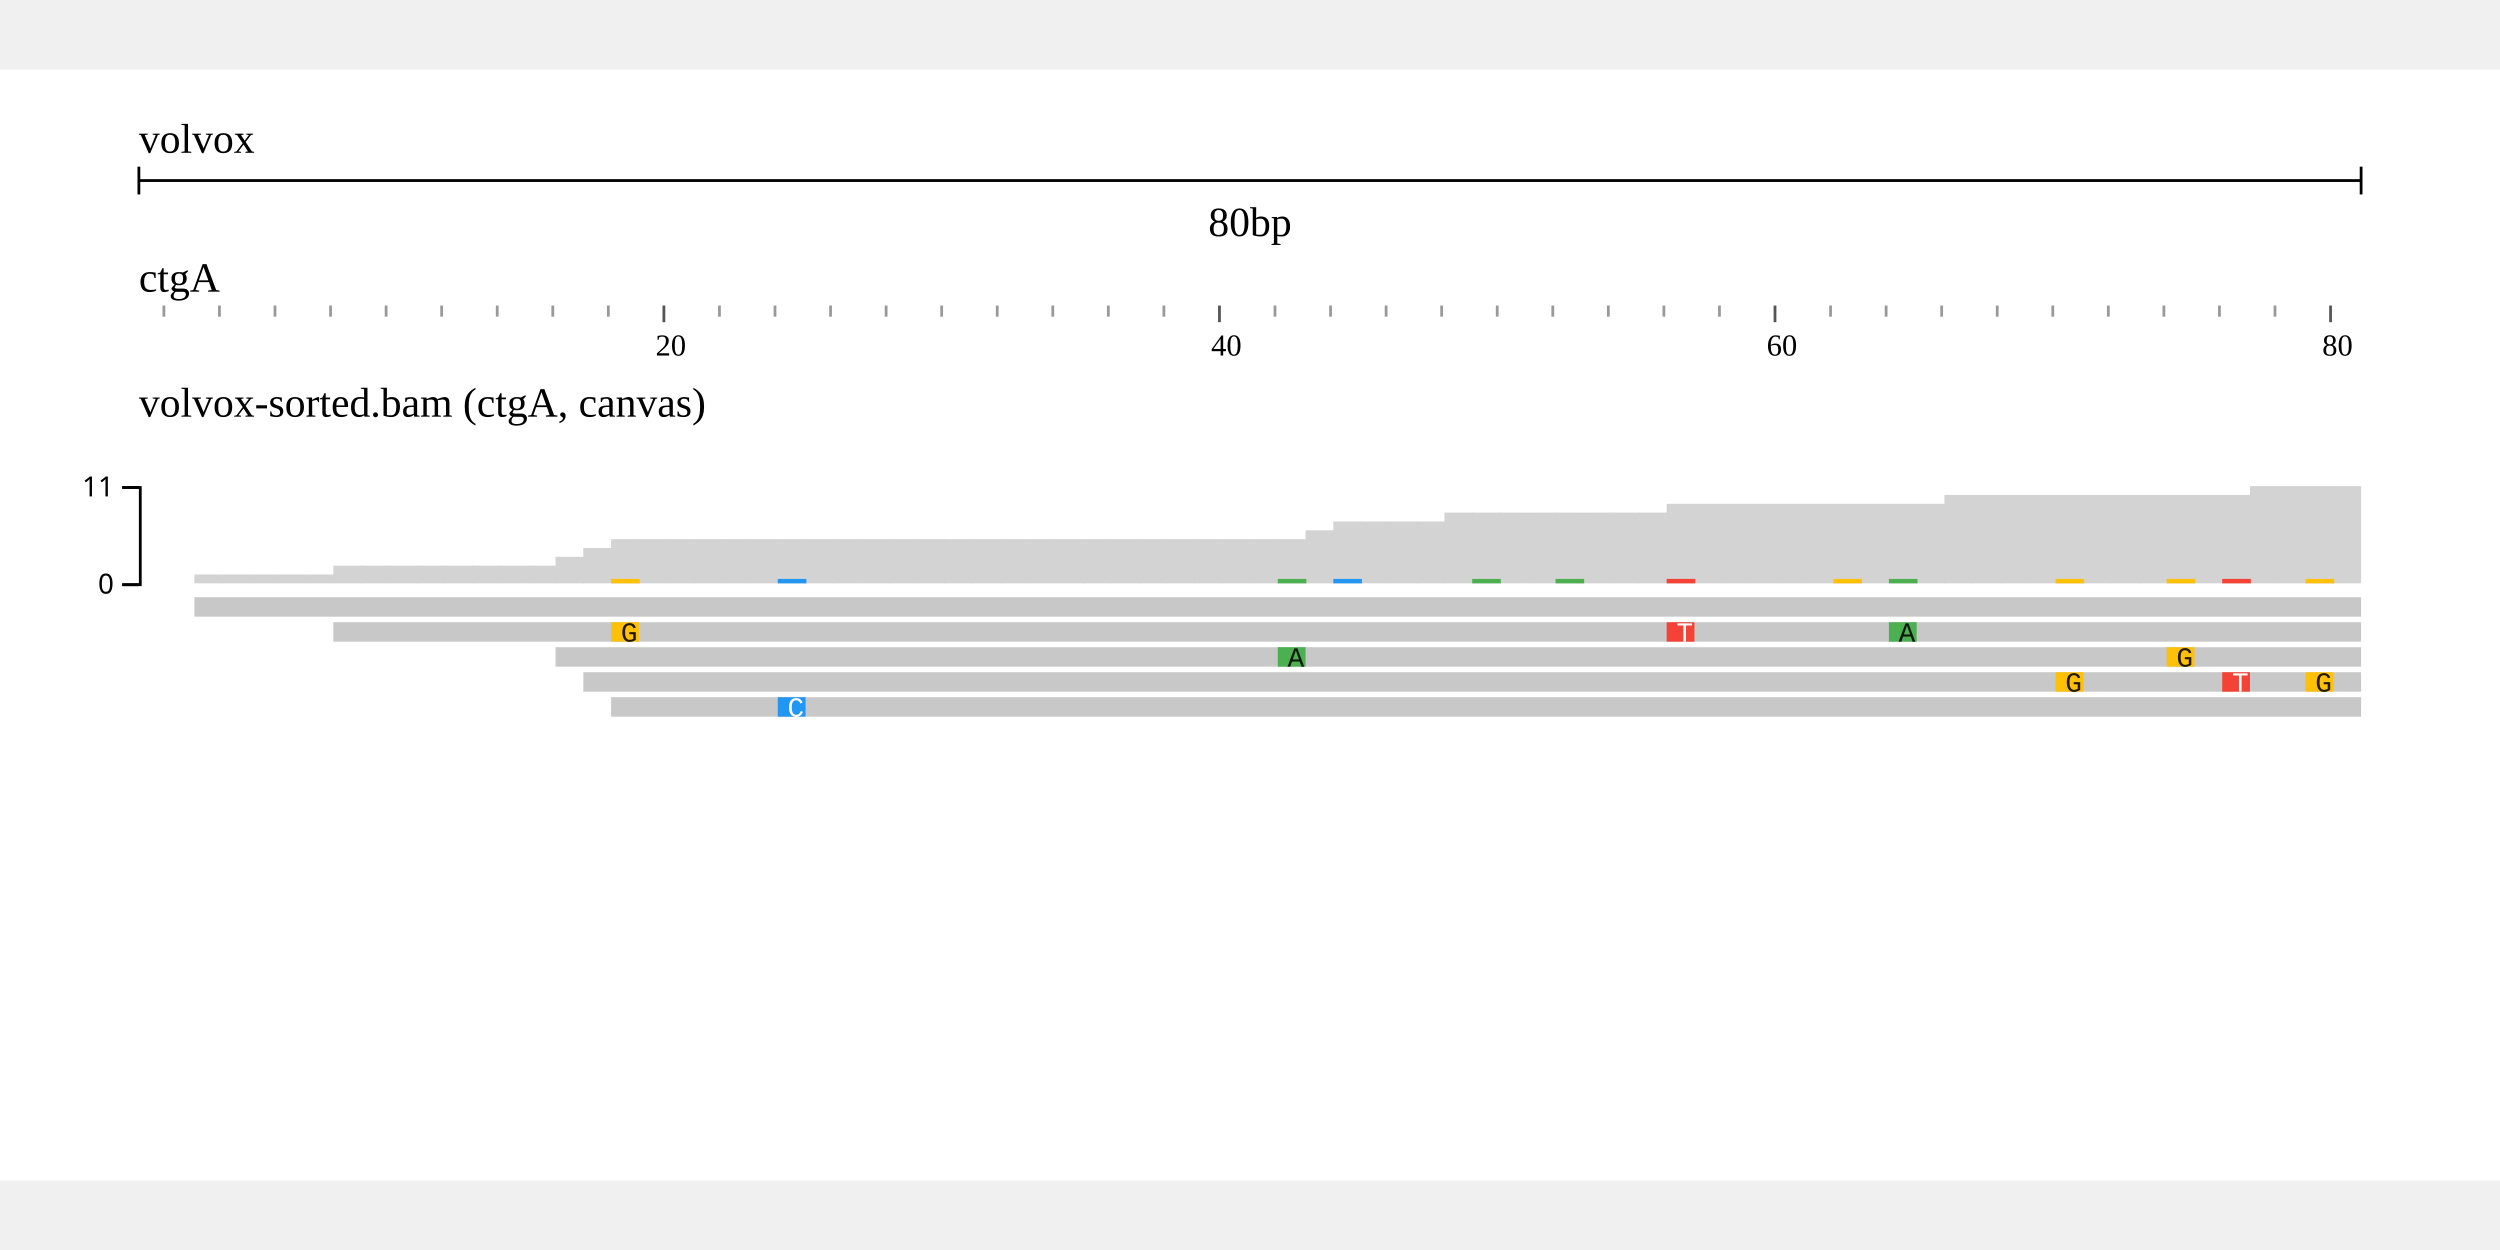
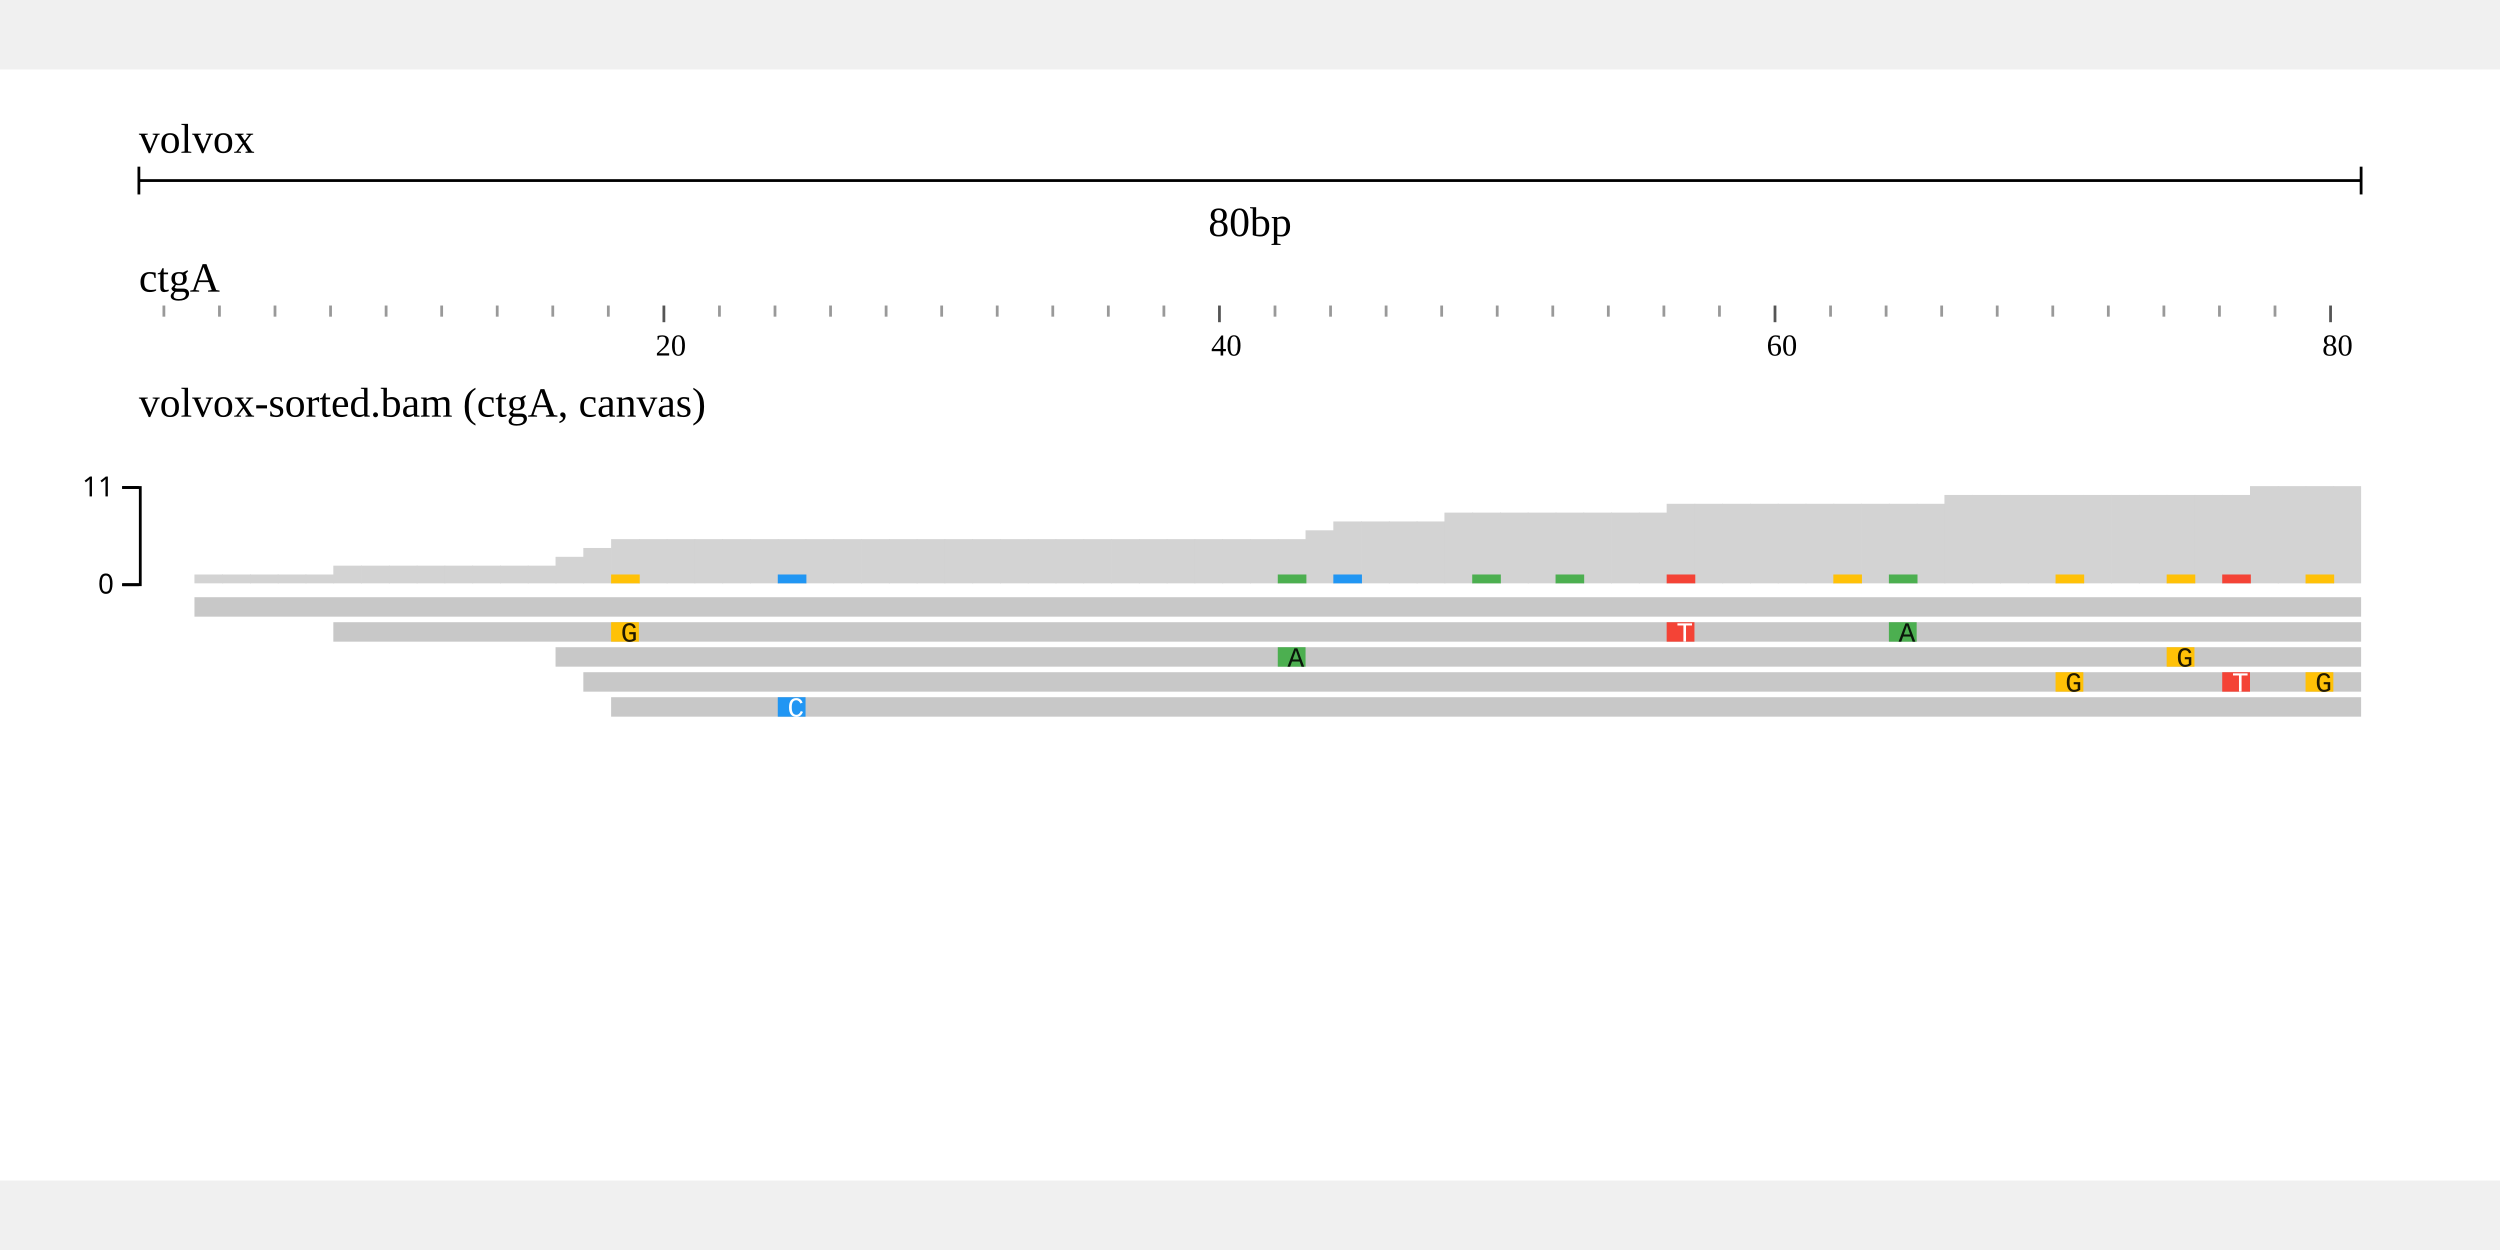
<svg xmlns="http://www.w3.org/2000/svg" width="800" height="400" viewBox="0,0,900,400">
  <rect width="900" height="400" fill="white" />
  <g stroke="none" transform="translate(50 15)">
    <g id="header">
      <text x="0" y="15" font-size="15">volvox</text>
      <g transform="translate(0 15)">
        <line x1="0" x2="800" y1="10" y2="10" stroke="black" />
        <line x1="0" x2="0" y1="5" y2="15" stroke="black" />
        <line x1="800" x2="800" y1="5" y2="15" stroke="black" />
        <text x="400" y="30" text-anchor="middle" font-size="15">80bp</text>
      </g>
      <g transform="translate(0 50)">
        <defs>
          <clipPath id="clip-ruler">
            <rect x="0" y="0" width="800" height="20" />
          </clipPath>
        </defs>
        <g transform="translate(0 0)">
          <text x="0" y="15" font-size="15">ctgA</text>
          <g transform="translate(0 20)" clip-path="url(#clip-ruler)">
            <line x1="-11" x2="-11" y1="0" y2="6" stroke-width="1" stroke="#555" class="makeStyles-majorTick-2" data-bp="-1" />
            <line x1="9" x2="9" y1="0" y2="4" stroke-width="1" stroke="#999" class="makeStyles-minorTick-3" data-bp="1" />
            <line x1="29" x2="29" y1="0" y2="4" stroke-width="1" stroke="#999" class="makeStyles-minorTick-3" data-bp="3" />
            <line x1="49" x2="49" y1="0" y2="4" stroke-width="1" stroke="#999" class="makeStyles-minorTick-3" data-bp="5" />
            <line x1="69" x2="69" y1="0" y2="4" stroke-width="1" stroke="#999" class="makeStyles-minorTick-3" data-bp="7" />
            <line x1="89" x2="89" y1="0" y2="4" stroke-width="1" stroke="#999" class="makeStyles-minorTick-3" data-bp="9" />
            <line x1="109" x2="109" y1="0" y2="4" stroke-width="1" stroke="#999" class="makeStyles-minorTick-3" data-bp="11" />
            <line x1="129" x2="129" y1="0" y2="4" stroke-width="1" stroke="#999" class="makeStyles-minorTick-3" data-bp="13" />
            <line x1="149" x2="149" y1="0" y2="4" stroke-width="1" stroke="#999" class="makeStyles-minorTick-3" data-bp="15" />
            <line x1="169" x2="169" y1="0" y2="4" stroke-width="1" stroke="#999" class="makeStyles-minorTick-3" data-bp="17" />
            <line x1="189" x2="189" y1="0" y2="6" stroke-width="1" stroke="#555" class="makeStyles-majorTick-2" data-bp="19" />
            <line x1="209" x2="209" y1="0" y2="4" stroke-width="1" stroke="#999" class="makeStyles-minorTick-3" data-bp="21" />
            <line x1="229" x2="229" y1="0" y2="4" stroke-width="1" stroke="#999" class="makeStyles-minorTick-3" data-bp="23" />
            <line x1="249" x2="249" y1="0" y2="4" stroke-width="1" stroke="#999" class="makeStyles-minorTick-3" data-bp="25" />
            <line x1="269" x2="269" y1="0" y2="4" stroke-width="1" stroke="#999" class="makeStyles-minorTick-3" data-bp="27" />
            <line x1="289" x2="289" y1="0" y2="4" stroke-width="1" stroke="#999" class="makeStyles-minorTick-3" data-bp="29" />
            <line x1="309" x2="309" y1="0" y2="4" stroke-width="1" stroke="#999" class="makeStyles-minorTick-3" data-bp="31" />
            <line x1="329" x2="329" y1="0" y2="4" stroke-width="1" stroke="#999" class="makeStyles-minorTick-3" data-bp="33" />
            <line x1="349" x2="349" y1="0" y2="4" stroke-width="1" stroke="#999" class="makeStyles-minorTick-3" data-bp="35" />
            <line x1="369" x2="369" y1="0" y2="4" stroke-width="1" stroke="#999" class="makeStyles-minorTick-3" data-bp="37" />
            <line x1="389" x2="389" y1="0" y2="6" stroke-width="1" stroke="#555" class="makeStyles-majorTick-2" data-bp="39" />
            <line x1="409" x2="409" y1="0" y2="4" stroke-width="1" stroke="#999" class="makeStyles-minorTick-3" data-bp="41" />
            <line x1="429" x2="429" y1="0" y2="4" stroke-width="1" stroke="#999" class="makeStyles-minorTick-3" data-bp="43" />
            <line x1="449" x2="449" y1="0" y2="4" stroke-width="1" stroke="#999" class="makeStyles-minorTick-3" data-bp="45" />
            <line x1="469" x2="469" y1="0" y2="4" stroke-width="1" stroke="#999" class="makeStyles-minorTick-3" data-bp="47" />
            <line x1="489" x2="489" y1="0" y2="4" stroke-width="1" stroke="#999" class="makeStyles-minorTick-3" data-bp="49" />
            <line x1="509" x2="509" y1="0" y2="4" stroke-width="1" stroke="#999" class="makeStyles-minorTick-3" data-bp="51" />
            <line x1="529" x2="529" y1="0" y2="4" stroke-width="1" stroke="#999" class="makeStyles-minorTick-3" data-bp="53" />
            <line x1="549" x2="549" y1="0" y2="4" stroke-width="1" stroke="#999" class="makeStyles-minorTick-3" data-bp="55" />
            <line x1="569" x2="569" y1="0" y2="4" stroke-width="1" stroke="#999" class="makeStyles-minorTick-3" data-bp="57" />
            <line x1="589" x2="589" y1="0" y2="6" stroke-width="1" stroke="#555" class="makeStyles-majorTick-2" data-bp="59" />
            <line x1="609" x2="609" y1="0" y2="4" stroke-width="1" stroke="#999" class="makeStyles-minorTick-3" data-bp="61" />
            <line x1="629" x2="629" y1="0" y2="4" stroke-width="1" stroke="#999" class="makeStyles-minorTick-3" data-bp="63" />
            <line x1="649" x2="649" y1="0" y2="4" stroke-width="1" stroke="#999" class="makeStyles-minorTick-3" data-bp="65" />
            <line x1="669" x2="669" y1="0" y2="4" stroke-width="1" stroke="#999" class="makeStyles-minorTick-3" data-bp="67" />
            <line x1="689" x2="689" y1="0" y2="4" stroke-width="1" stroke="#999" class="makeStyles-minorTick-3" data-bp="69" />
            <line x1="709" x2="709" y1="0" y2="4" stroke-width="1" stroke="#999" class="makeStyles-minorTick-3" data-bp="71" />
            <line x1="729" x2="729" y1="0" y2="4" stroke-width="1" stroke="#999" class="makeStyles-minorTick-3" data-bp="73" />
            <line x1="749" x2="749" y1="0" y2="4" stroke-width="1" stroke="#999" class="makeStyles-minorTick-3" data-bp="75" />
            <line x1="769" x2="769" y1="0" y2="4" stroke-width="1" stroke="#999" class="makeStyles-minorTick-3" data-bp="77" />
            <line x1="789" x2="789" y1="0" y2="6" stroke-width="1" stroke="#555" class="makeStyles-majorTick-2" data-bp="79" />
            <line x1="809" x2="809" y1="0" y2="4" stroke-width="1" stroke="#999" class="makeStyles-minorTick-3" data-bp="81" />
            <text x="-14" y="18" style="font-size:11px" class="makeStyles-majorTickLabel-1">0</text>
            <text x="186" y="18" style="font-size:11px" class="makeStyles-majorTickLabel-1">20</text>
            <text x="386" y="18" style="font-size:11px" class="makeStyles-majorTickLabel-1">40</text>
            <text x="586" y="18" style="font-size:11px" class="makeStyles-majorTickLabel-1">60</text>
            <text x="786" y="18" style="font-size:11px" class="makeStyles-majorTickLabel-1">80</text>
          </g>
        </g>
      </g>
    </g>
    <g transform="translate(0 110)">
      <text font-size="15" x="0">volvox-sorted.bam (ctgA, canvas)</text>
      <g transform="translate(0 20)">
        <g>
          <g id="snpcov">
            <defs>
              <clipPath id="clip-jest-0">
                <rect x="0" y="0" width="800" height="45" />
              </clipPath>
            </defs>
            <g transform="translate(0 0)">
              <g clip-path="url(#clip-jest-0)">
                <rect fill="#D3D3D3" x="20.000" y="36.818" width="10.300" height="3.182" />
                <rect fill="#D3D3D3" x="30.000" y="36.818" width="10.300" height="3.182" />
                <rect fill="#D3D3D3" x="40.000" y="36.818" width="10.300" height="3.182" />
                <rect fill="#D3D3D3" x="50.000" y="36.818" width="10.300" height="3.182" />
                <rect fill="#D3D3D3" x="60.000" y="36.818" width="10.300" height="3.182" />
                <rect fill="#D3D3D3" x="70.000" y="33.636" width="10.300" height="6.364" />
                <rect fill="#D3D3D3" x="80.000" y="33.636" width="10.300" height="6.364" />
                <rect fill="#D3D3D3" x="90.000" y="33.636" width="10.300" height="6.364" />
                <rect fill="#D3D3D3" x="100.000" y="33.636" width="10.300" height="6.364" />
                <rect fill="#D3D3D3" x="110.000" y="33.636" width="10.300" height="6.364" />
                <rect fill="#D3D3D3" x="120.000" y="33.636" width="10.300" height="6.364" />
                <rect fill="#D3D3D3" x="130.000" y="33.636" width="10.300" height="6.364" />
                <rect fill="#D3D3D3" x="140.000" y="33.636" width="10.300" height="6.364" />
                <rect fill="#D3D3D3" x="150.000" y="30.455" width="10.300" height="9.545" />
                <rect fill="#D3D3D3" x="160.000" y="27.273" width="10.300" height="12.727" />
                <rect fill="#D3D3D3" x="170.000" y="24.091" width="10.300" height="15.909" />
                <rect fill="#D3D3D3" x="180.000" y="24.091" width="10.300" height="15.909" />
                <rect fill="#D3D3D3" x="190.000" y="24.091" width="10.300" height="15.909" />
                <rect fill="#D3D3D3" x="200.000" y="24.091" width="10.300" height="15.909" />
                <rect fill="#D3D3D3" x="210.000" y="24.091" width="10.300" height="15.909" />
                <rect fill="#D3D3D3" x="220.000" y="24.091" width="10.300" height="15.909" />
                <rect fill="#D3D3D3" x="230.000" y="24.091" width="10.300" height="15.909" />
                <rect fill="#D3D3D3" x="240.000" y="24.091" width="10.300" height="15.909" />
                <rect fill="#D3D3D3" x="250.000" y="24.091" width="10.300" height="15.909" />
                <rect fill="#D3D3D3" x="260.000" y="24.091" width="10.300" height="15.909" />
                <rect fill="#D3D3D3" x="270.000" y="24.091" width="10.300" height="15.909" />
                <rect fill="#D3D3D3" x="280.000" y="24.091" width="10.300" height="15.909" />
                <rect fill="#D3D3D3" x="290.000" y="24.091" width="10.300" height="15.909" />
                <rect fill="#D3D3D3" x="300.000" y="24.091" width="10.300" height="15.909" />
                <rect fill="#D3D3D3" x="310.000" y="24.091" width="10.300" height="15.909" />
                <rect fill="#D3D3D3" x="320.000" y="24.091" width="10.300" height="15.909" />
                <rect fill="#D3D3D3" x="330.000" y="24.091" width="10.300" height="15.909" />
                <rect fill="#D3D3D3" x="340.000" y="24.091" width="10.300" height="15.909" />
                <rect fill="#D3D3D3" x="350.000" y="24.091" width="10.300" height="15.909" />
                <rect fill="#D3D3D3" x="360.000" y="24.091" width="10.300" height="15.909" />
                <rect fill="#D3D3D3" x="370.000" y="24.091" width="10.300" height="15.909" />
                <rect fill="#D3D3D3" x="380.000" y="24.091" width="10.300" height="15.909" />
                <rect fill="#D3D3D3" x="390.000" y="24.091" width="10.300" height="15.909" />
                <rect fill="#D3D3D3" x="400.000" y="24.091" width="10.300" height="15.909" />
                <rect fill="#D3D3D3" x="410.000" y="24.091" width="10.300" height="15.909" />
                <rect fill="#D3D3D3" x="420.000" y="20.909" width="10.300" height="19.091" />
                <rect fill="#D3D3D3" x="430.000" y="17.727" width="10.300" height="22.273" />
                <rect fill="#D3D3D3" x="440.000" y="17.727" width="10.300" height="22.273" />
                <rect fill="#D3D3D3" x="450.000" y="17.727" width="10.300" height="22.273" />
                <rect fill="#D3D3D3" x="460.000" y="17.727" width="10.300" height="22.273" />
                <rect fill="#D3D3D3" x="470.000" y="14.545" width="10.300" height="25.455" />
                <rect fill="#D3D3D3" x="480.000" y="14.545" width="10.300" height="25.455" />
                <rect fill="#D3D3D3" x="490.000" y="14.545" width="10.300" height="25.455" />
                <rect fill="#D3D3D3" x="500.000" y="14.545" width="10.300" height="25.455" />
                <rect fill="#D3D3D3" x="510.000" y="14.545" width="10.300" height="25.455" />
                <rect fill="#D3D3D3" x="520.000" y="14.545" width="10.300" height="25.455" />
                <rect fill="#D3D3D3" x="530.000" y="14.545" width="10.300" height="25.455" />
                <rect fill="#D3D3D3" x="540.000" y="14.545" width="10.300" height="25.455" />
                <rect fill="#D3D3D3" x="550.000" y="11.364" width="10.300" height="28.636" />
                <rect fill="#D3D3D3" x="560.000" y="11.364" width="10.300" height="28.636" />
                <rect fill="#D3D3D3" x="570.000" y="11.364" width="10.300" height="28.636" />
                <rect fill="#D3D3D3" x="580.000" y="11.364" width="10.300" height="28.636" />
                <rect fill="#D3D3D3" x="590.000" y="11.364" width="10.300" height="28.636" />
                <rect fill="#D3D3D3" x="600.000" y="11.364" width="10.300" height="28.636" />
                <rect fill="#D3D3D3" x="610.000" y="11.364" width="10.300" height="28.636" />
                <rect fill="#D3D3D3" x="620.000" y="11.364" width="10.300" height="28.636" />
                <rect fill="#D3D3D3" x="630.000" y="11.364" width="10.300" height="28.636" />
                <rect fill="#D3D3D3" x="640.000" y="11.364" width="10.300" height="28.636" />
                <rect fill="#D3D3D3" x="650.000" y="8.182" width="10.300" height="31.818" />
                <rect fill="#D3D3D3" x="660.000" y="8.182" width="10.300" height="31.818" />
                <rect fill="#D3D3D3" x="670.000" y="8.182" width="10.300" height="31.818" />
                <rect fill="#D3D3D3" x="680.000" y="8.182" width="10.300" height="31.818" />
                <rect fill="#D3D3D3" x="690.000" y="8.182" width="10.300" height="31.818" />
                <rect fill="#D3D3D3" x="700.000" y="8.182" width="10.300" height="31.818" />
                <rect fill="#D3D3D3" x="710.000" y="8.182" width="10.300" height="31.818" />
                <rect fill="#D3D3D3" x="720.000" y="8.182" width="10.300" height="31.818" />
                <rect fill="#D3D3D3" x="730.000" y="8.182" width="10.300" height="31.818" />
                <rect fill="#D3D3D3" x="740.000" y="8.182" width="10.300" height="31.818" />
                <rect fill="#D3D3D3" x="750.000" y="8.182" width="10.300" height="31.818" />
                <rect fill="#D3D3D3" x="760.000" y="5.000" width="10.300" height="35.000" />
                <rect fill="#D3D3D3" x="770.000" y="5.000" width="10.300" height="35.000" />
                <rect fill="#D3D3D3" x="780.000" y="5.000" width="10.300" height="35.000" />
                <rect fill="#D3D3D3" x="790.000" y="5.000" width="10.300" height="35.000" />
                <rect fill="#D3D3D3" x="800.000" y="5.000" width="10.300" height="35.000" />
-                 <rect fill="#FFC107" x="170.000" y="38.409" width="10.300" height="1.591" />
-                 <rect fill="#2196F3" x="230.000" y="38.409" width="10.300" height="1.591" />
-                 <rect fill="#4CAF50" x="410.000" y="38.409" width="10.300" height="1.591" />
-                 <rect fill="#2196F3" x="430.000" y="38.409" width="10.300" height="1.591" />
-                 <rect fill="#4CAF50" x="480.000" y="38.409" width="10.300" height="1.591" />
-                 <rect fill="#4CAF50" x="510.000" y="38.409" width="10.300" height="1.591" />
-                 <rect fill="#F44336" x="550.000" y="38.409" width="10.300" height="1.591" />
-                 <rect fill="#FFC107" x="610.000" y="38.409" width="10.300" height="1.591" />
-                 <rect fill="#4CAF50" x="630.000" y="38.409" width="10.300" height="1.591" />
-                 <rect fill="#FFC107" x="690.000" y="38.409" width="10.300" height="1.591" />
-                 <rect fill="#FFC107" x="730.000" y="38.409" width="10.300" height="1.591" />
-                 <rect fill="#F44336" x="750.000" y="38.409" width="10.300" height="1.591" />
-                 <rect fill="#FFC107" x="780.000" y="38.409" width="10.300" height="1.591" />
+                 <rect fill="#FFC107" x="170.000" y="36.818" width="10.300" height="3.182" />
+                 <rect fill="#2196F3" x="230.000" y="36.818" width="10.300" height="3.182" />
+                 <rect fill="#4CAF50" x="410.000" y="36.818" width="10.300" height="3.182" />
+                 <rect fill="#2196F3" x="430.000" y="36.818" width="10.300" height="3.182" />
+                 <rect fill="#4CAF50" x="480.000" y="36.818" width="10.300" height="3.182" />
+                 <rect fill="#4CAF50" x="510.000" y="36.818" width="10.300" height="3.182" />
+                 <rect fill="#F44336" x="550.000" y="36.818" width="10.300" height="3.182" />
+                 <rect fill="#FFC107" x="610.000" y="36.818" width="10.300" height="3.182" />
+                 <rect fill="#4CAF50" x="630.000" y="36.818" width="10.300" height="3.182" />
+                 <rect fill="#FFC107" x="690.000" y="36.818" width="10.300" height="3.182" />
+                 <rect fill="#FFC107" x="730.000" y="36.818" width="10.300" height="3.182" />
+                 <rect fill="#F44336" x="750.000" y="36.818" width="10.300" height="3.182" />
+                 <rect fill="#FFC107" x="780.000" y="36.818" width="10.300" height="3.182" />
              </g>
            </g>
          </g>
          <g transform="translate(0)">
            <g fill="none" font-size="10" font-family="sans-serif" text-anchor="end" stroke-width="1">
              <path stroke="black" d="M-6,40.5H0.5V5.5H-6" />
              <g opacity="1" transform="translate(0,40)">
                <line stroke="black" x2="-6" y1="0.5" y2="0.5" />
                <text style="stroke:white;stroke-width:2" fill="black" dy="0.32em" x="-9" y="0.5">0</text>
                <text fill="black" dy="0.32em" x="-9" y="0.5">0</text>
              </g>
              <g opacity="1" transform="translate(0,5)">
                <line stroke="black" x2="-6" y1="0.5" y2="0.5" />
                <text style="stroke:white;stroke-width:2" fill="black" dy="0.32em" x="-9" y="0.5">11</text>
                <text fill="black" dy="0.32em" x="-9" y="0.5">11</text>
              </g>
            </g>
          </g>
        </g>
        <g transform="translate(0 45)">
          <defs>
            <clipPath id="clip-jest-0">
              <rect x="0" y="0" width="800" height="205" />
            </clipPath>
          </defs>
          <g transform="translate(0 0)">
            <g clip-path="url(#clip-jest-0)">
              <path fill="#C8C8C8" d="M 20 0 L 20 7 L 1020 7 L 1025 3.5 L 1020 0" />
              <path fill="#C8C8C8" d="M 70 9 L 70 16 L 1070 16 L 1075 12.5 L 1070 9" />
              <rect fill="#FFC107" x="170.000" y="9.000" width="10.000" height="7.000" />
              <text fill="#000000" fill-opacity="0.87" x="173.500" y="16.000" font-style="normal" font-family="Courier New,monospace" font-size="10px">G</text>
              <rect fill="#F44336" x="550.000" y="9.000" width="10.000" height="7.000" />
              <text fill="#FFFFFF" x="553.500" y="16.000" font-style="normal" font-family="Courier New,monospace" font-size="10px">T</text>
              <rect fill="#4CAF50" x="630.000" y="9.000" width="10.000" height="7.000" />
              <text fill="#000000" fill-opacity="0.87" x="633.500" y="16.000" font-style="normal" font-family="Courier New,monospace" font-size="10px">A</text>
              <text fill="#FFFFFF" x="833.500" y="16.000" font-style="normal" font-family="Courier New,monospace" font-size="10px">C</text>
              <path fill="#C8C8C8" d="M 150 18 L 150 25 L 1150 25 L 1155 21.5 L 1150 18" />
              <rect fill="#4CAF50" x="410.000" y="18.000" width="10.000" height="7.000" />
              <text fill="#000000" fill-opacity="0.87" x="413.500" y="25.000" font-style="normal" font-family="Courier New,monospace" font-size="10px">A</text>
              <rect fill="#FFC107" x="730.000" y="18.000" width="10.000" height="7.000" />
              <text fill="#000000" fill-opacity="0.87" x="733.500" y="25.000" font-style="normal" font-family="Courier New,monospace" font-size="10px">G</text>
              <text fill="#000000" fill-opacity="0.87" x="1033.500" y="25.000" font-style="normal" font-family="Courier New,monospace" font-size="10px">A</text>
              <path fill="#C8C8C8" d="M 160 27 L 160 34 L 1160 34 L 1165 30.5 L 1160 27" />
              <rect fill="#FFC107" x="690.000" y="27.000" width="10.000" height="7.000" />
              <text fill="#000000" fill-opacity="0.87" x="693.500" y="34.000" font-style="normal" font-family="Courier New,monospace" font-size="10px">G</text>
              <rect fill="#F44336" x="750.000" y="27.000" width="10.000" height="7.000" />
              <text fill="#FFFFFF" x="753.500" y="34.000" font-style="normal" font-family="Courier New,monospace" font-size="10px">T</text>
              <rect fill="#FFC107" x="780.000" y="27.000" width="10.000" height="7.000" />
              <text fill="#000000" fill-opacity="0.87" x="783.500" y="34.000" font-style="normal" font-family="Courier New,monospace" font-size="10px">G</text>
              <text fill="#000000" fill-opacity="0.87" x="853.500" y="34.000" font-style="normal" font-family="Courier New,monospace" font-size="10px">A</text>
              <path fill="#C8C8C8" d="M 170 36 L 170 43 L 1170 43 L 1175 39.5 L 1170 36" />
              <rect fill="#2196F3" x="230.000" y="36.000" width="10.000" height="7.000" />
              <text fill="#FFFFFF" x="233.500" y="43.000" font-style="normal" font-family="Courier New,monospace" font-size="10px">C</text>
              <text fill="#000000" fill-opacity="0.87" x="863.500" y="43.000" font-style="normal" font-family="Courier New,monospace" font-size="10px">G</text>
              <text fill="#FFFFFF" x="1113.500" y="43.000" font-style="normal" font-family="Courier New,monospace" font-size="10px">C</text>
              <path fill="#C8C8C8" d="M 420 45 L 420 52 L 1420 52 L 1425 48.5 L 1420 45" />
              <text fill="#FFFFFF" x="1043.500" y="52.000" font-style="normal" font-family="Courier New,monospace" font-size="10px">T</text>
              <path fill="#C8C8C8" d="M 430 54 L 430 61 L 1430 61 L 1435 57.5 L 1430 54" />
              <rect fill="#2196F3" x="430.000" y="54.000" width="10.000" height="7.000" />
              <text fill="#FFFFFF" x="433.500" y="61.000" font-style="normal" font-family="Courier New,monospace" font-size="10px">C</text>
              <text fill="#000000" fill-opacity="0.87" x="1343.500" y="61.000" font-style="normal" font-family="Courier New,monospace" font-size="10px">A</text>
              <path fill="#C8C8C8" d="M 470 63 L 470 70 L 1470 70 L 1475 66.5 L 1470 63" />
              <rect fill="#4CAF50" x="480.000" y="63.000" width="10.000" height="7.000" />
              <text fill="#000000" fill-opacity="0.87" x="483.500" y="70.000" font-style="normal" font-family="Courier New,monospace" font-size="10px">A</text>
              <rect fill="#4CAF50" x="510.000" y="63.000" width="10.000" height="7.000" />
              <text fill="#000000" fill-opacity="0.87" x="513.500" y="70.000" font-style="normal" font-family="Courier New,monospace" font-size="10px">A</text>
              <path fill="#C8C8C8" d="M 550 72 L 550 79 L 1550 79 L 1555 75.5 L 1550 72" />
              <rect fill="#FFC107" x="610.000" y="72.000" width="10.000" height="7.000" />
              <text fill="#000000" fill-opacity="0.87" x="613.500" y="79.000" font-style="normal" font-family="Courier New,monospace" font-size="10px">G</text>
              <path fill="#C8C8C8" d="M 650 81 L 650 88 L 1650 88 L 1655 84.5 L 1650 81" />
              <text fill="#FFFFFF" x="1043.500" y="88.000" font-style="normal" font-family="Courier New,monospace" font-size="10px">C</text>
              <path fill="#C8C8C8" d="M 760 90 L 760 97 L 1760 97 L 1765 93.5 L 1760 90" />
              <path fill="#C8C8C8" d="M 900 99 L 900 106 L 1900 106 L 1905 102.5 L 1900 99" />
              <path fill="#C8C8C8" d="M 940 108 L 940 115 L 1940 115 L 1945 111.5 L 1940 108" />
              <path fill="#C8C8C8" d="M 1090 0 L 1090 7 L 2090 7 L 2095 3.5 L 2090 0" />
              <path fill="#C8C8C8" d="M 1230 9 L 1230 16 L 2230 16 L 2235 12.5 L 2230 9" />
              <text fill="#FFFFFF" x="1363.500" y="16.000" font-style="normal" font-family="Courier New,monospace" font-size="10px">C</text>
              <text fill="#000000" fill-opacity="0.87" x="2213.500" y="16.000" font-style="normal" font-family="Courier New,monospace" font-size="10px">A</text>
              <path fill="#C8C8C8" d="M 1250 18 L 1250 25 L 2250 25 L 2255 21.5 L 2250 18" />
              <text fill="#FFFFFF" x="1593.500" y="25.000" font-style="normal" font-family="Courier New,monospace" font-size="10px">T</text>
              <path fill="#C8C8C8" d="M 1320 27 L 1320 34 L 2320 34 L 2325 30.5 L 2320 27" />
              <text fill="#FFFFFF" x="1793.500" y="34.000" font-style="normal" font-family="Courier New,monospace" font-size="10px">T</text>
              <text fill="#000000" fill-opacity="0.87" x="1893.500" y="34.000" font-style="normal" font-family="Courier New,monospace" font-size="10px">G</text>
              <text fill="#FFFFFF" x="1963.500" y="34.000" font-style="normal" font-family="Courier New,monospace" font-size="10px">T</text>
              <text fill="#FFFFFF" x="2173.500" y="34.000" font-style="normal" font-family="Courier New,monospace" font-size="10px">C</text>
              <text fill="#000000" fill-opacity="0.87" x="2223.500" y="34.000" font-style="normal" font-family="Courier New,monospace" font-size="10px">G</text>
              <path fill="#C8C8C8" d="M 1400 36 L 1400 43 L 2400 43 L 2405 39.5 L 2400 36" />
              <text fill="#000000" fill-opacity="0.87" x="1583.500" y="43.000" font-style="normal" font-family="Courier New,monospace" font-size="10px">G</text>
              <path fill="#C8C8C8" d="M 1470 45 L 1470 52 L 2470 52 L 2475 48.5 L 2470 45" />
              <text fill="#000000" fill-opacity="0.87" x="1913.500" y="52.000" font-style="normal" font-family="Courier New,monospace" font-size="10px">A</text>
              <path fill="#C8C8C8" d="M 1490 54 L 1490 61 L 2490 61 L 2495 57.5 L 2490 54" />
              <text fill="#000000" fill-opacity="0.87" x="1813.500" y="61.000" font-style="normal" font-family="Courier New,monospace" font-size="10px">A</text>
              <text fill="#000000" fill-opacity="0.87" x="1943.500" y="61.000" font-style="normal" font-family="Courier New,monospace" font-size="10px">G</text>
              <text fill="#FFFFFF" x="2393.500" y="61.000" font-style="normal" font-family="Courier New,monospace" font-size="10px">T</text>
              <path fill="#C8C8C8" d="M 1520 63 L 1520 70 L 2520 70 L 2525 66.5 L 2520 63" />
            </g>
          </g>
        </g>
      </g>
    </g>
  </g>
</svg>
